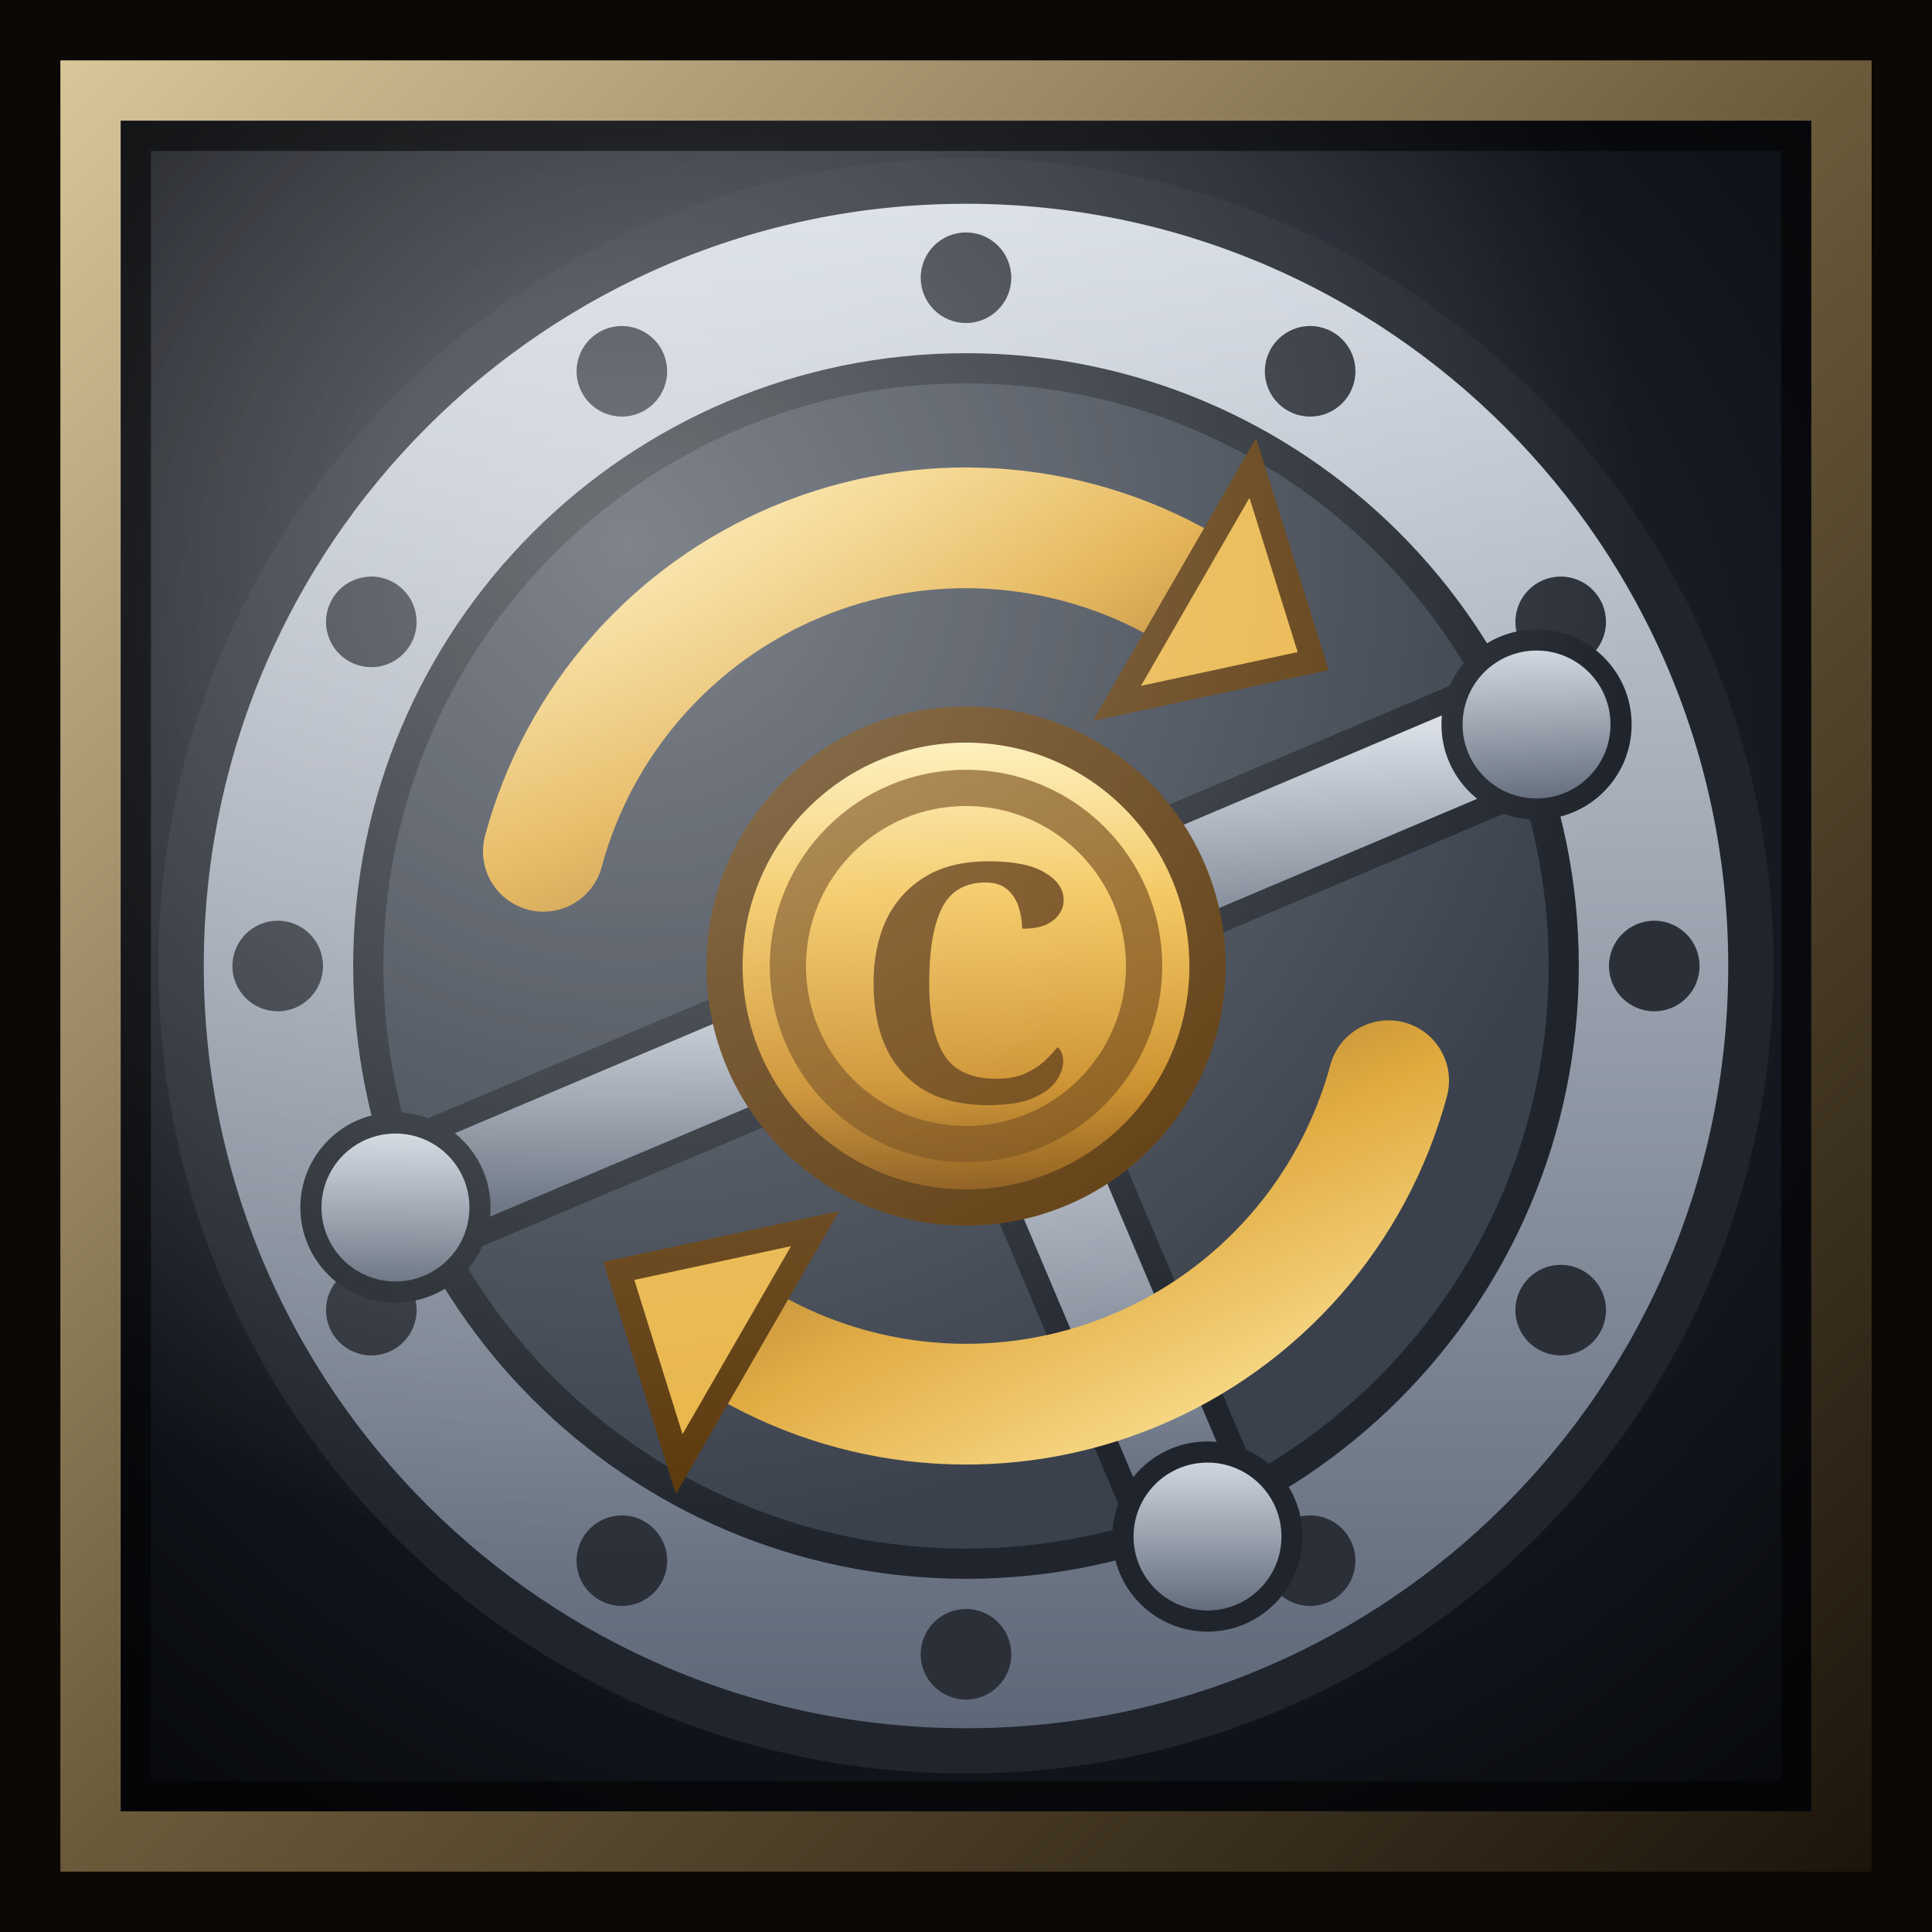
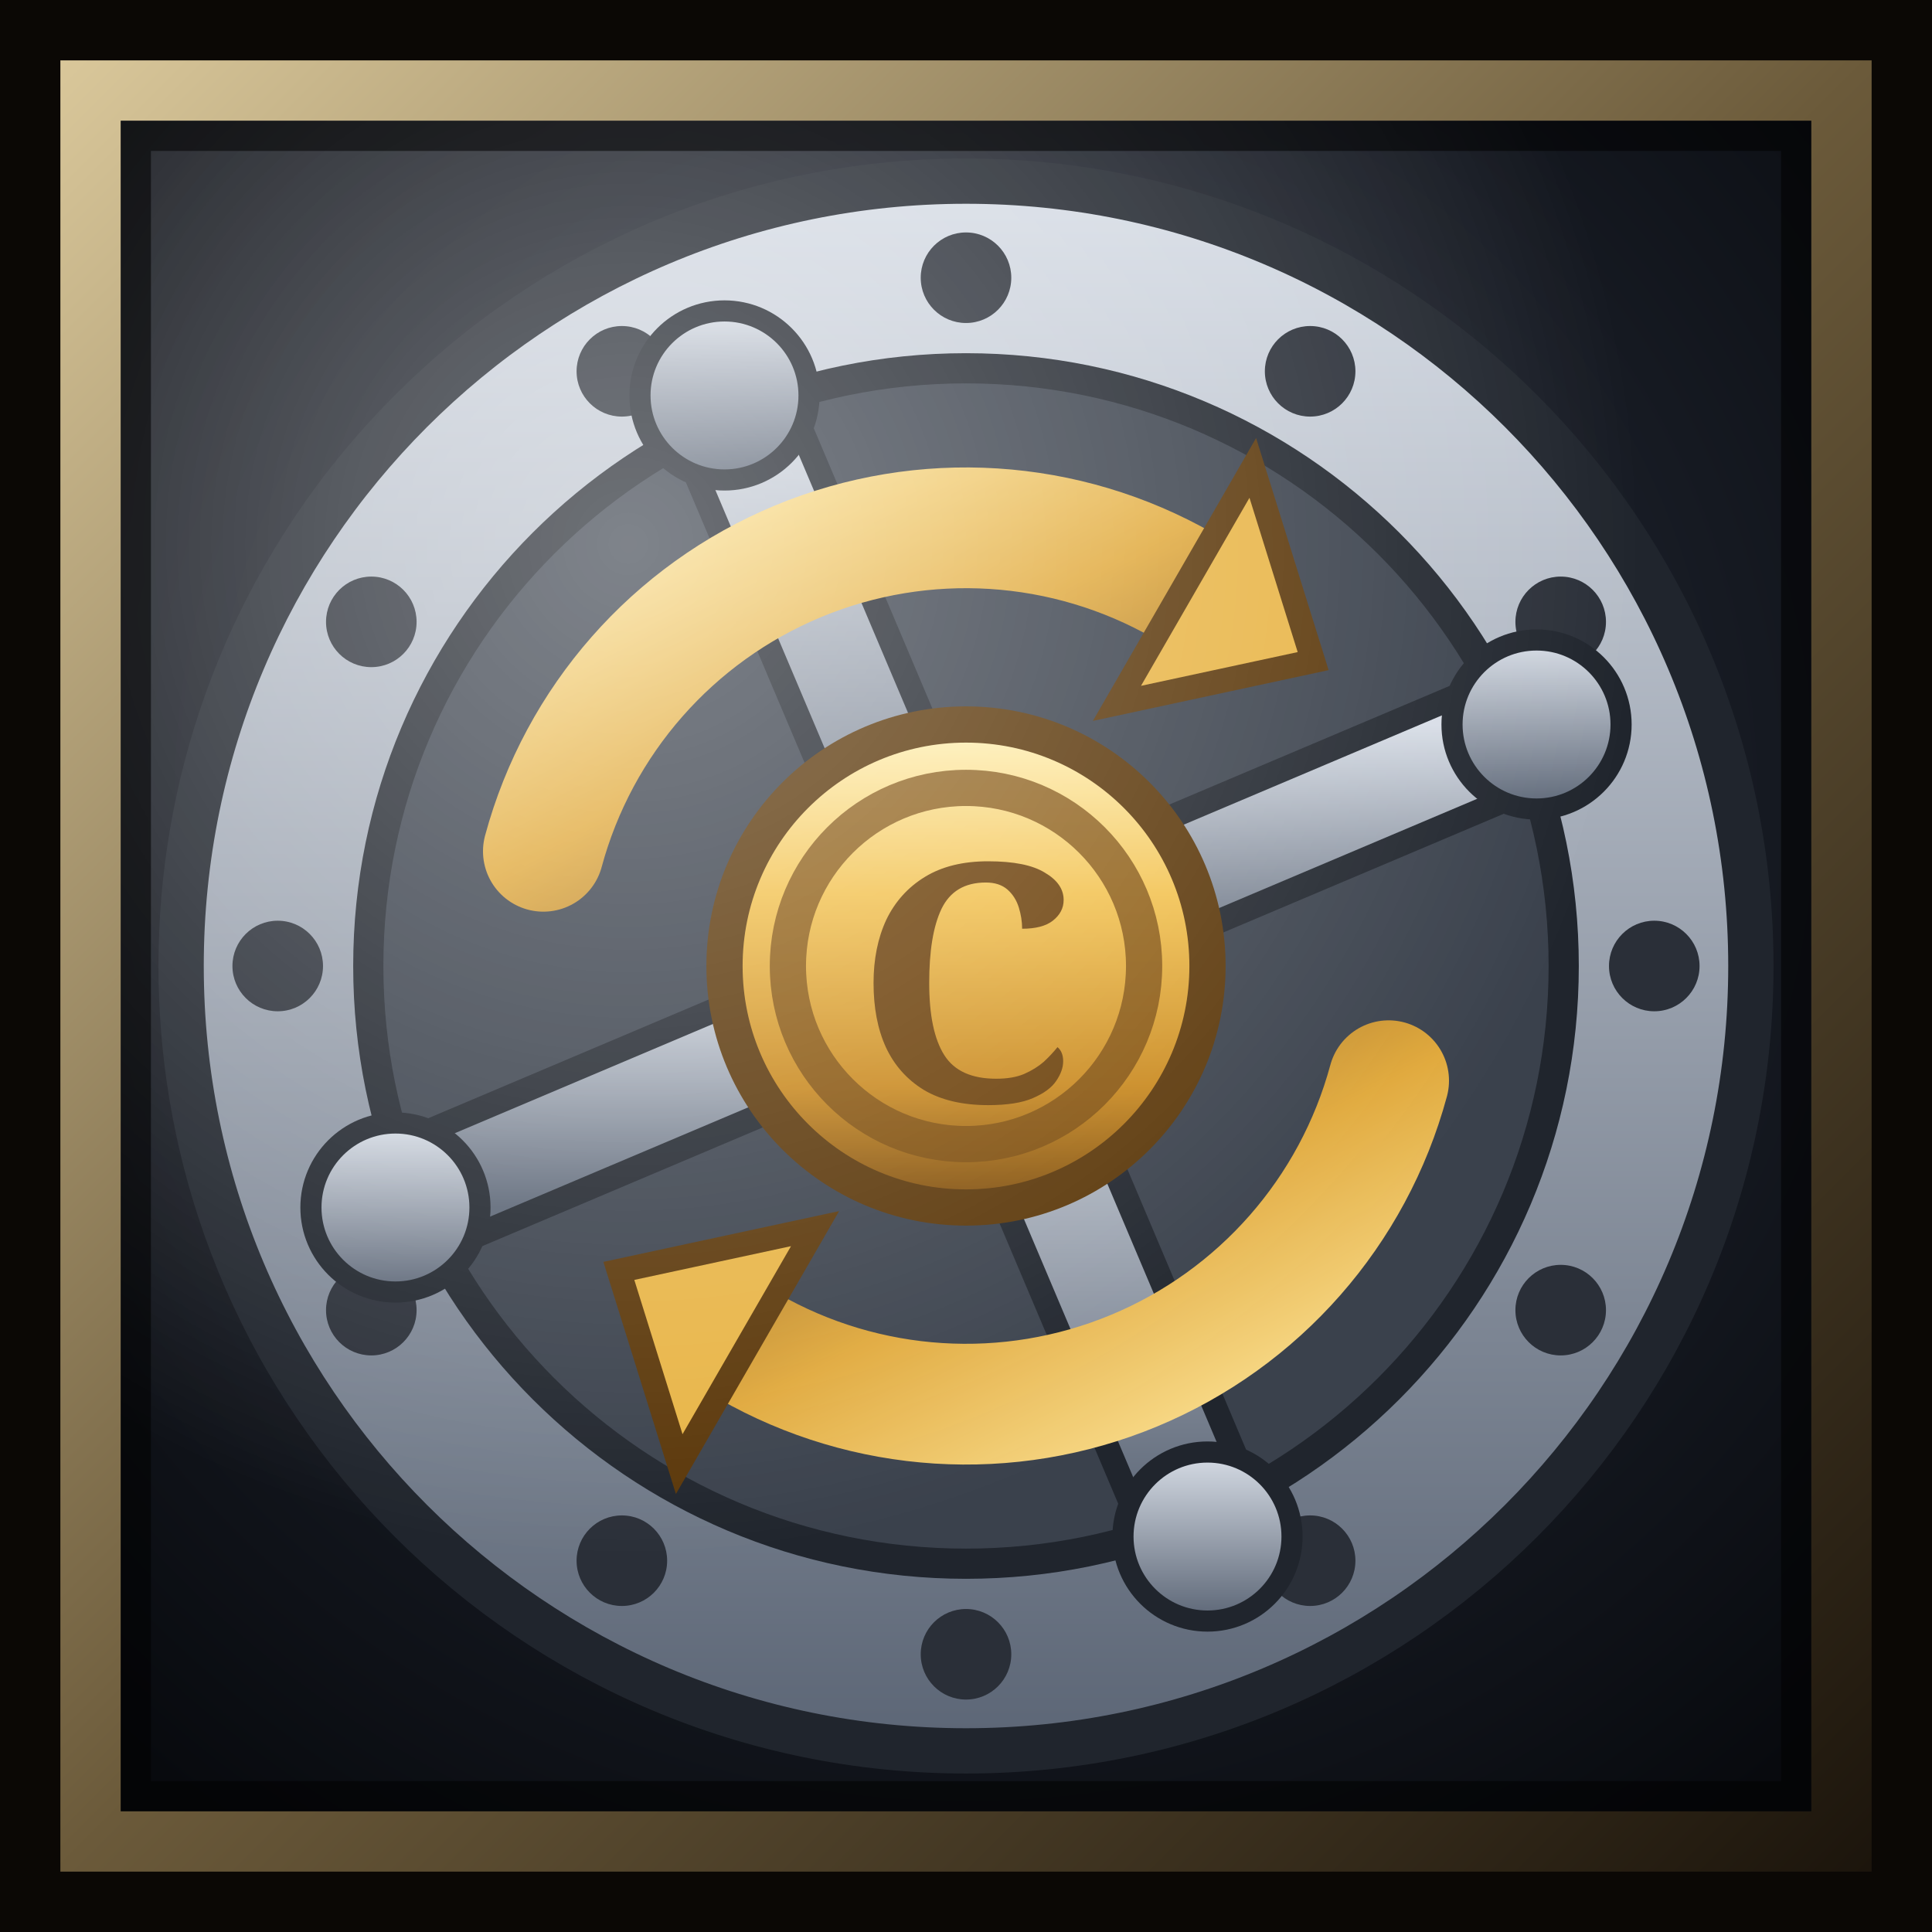
<svg xmlns="http://www.w3.org/2000/svg" viewBox="0 0 64 64">
  <defs>
    <linearGradient id="gold" x1="0" y1="0" x2="0" y2="1">
      <stop offset="0" stop-color="#fff1b8" />
      <stop offset=".35" stop-color="#f2c14e" />
      <stop offset=".75" stop-color="#c8871c" />
      <stop offset="1" stop-color="#7a4a0c" />
    </linearGradient>
    <linearGradient id="goldH" x1="0" y1="0" x2="1" y2="1">
      <stop offset="0" stop-color="#ffe9a0" />
      <stop offset=".5" stop-color="#e0a83a" />
      <stop offset="1" stop-color="#8a560f" />
    </linearGradient>
    <linearGradient id="bevel" x1="0" y1="0" x2="1" y2="1">
      <stop offset="0" stop-color="#d9c79a" />
      <stop offset=".5" stop-color="#6b5a3a" />
      <stop offset="1" stop-color="#1c150c" />
    </linearGradient>
    <linearGradient id="wax" x1="0" y1="0" x2="0" y2="1">
      <stop offset="0" stop-color="#e2574a" />
      <stop offset="1" stop-color="#7d1a14" />
    </linearGradient>
    <linearGradient id="leather" x1="0" y1="0" x2="0" y2="1">
      <stop offset="0" stop-color="#a9683a" />
      <stop offset="1" stop-color="#4a2712" />
    </linearGradient>
    <linearGradient id="wood" x1="0" y1="0" x2="0" y2="1">
      <stop offset="0" stop-color="#8a5a32" />
      <stop offset="1" stop-color="#3b2312" />
    </linearGradient>
    <linearGradient id="paper" x1="0" y1="0" x2="0" y2="1">
      <stop offset="0" stop-color="#f4e6c2" />
      <stop offset="1" stop-color="#c9ad74" />
    </linearGradient>
    <linearGradient id="steel" x1="0" y1="0" x2="0" y2="1">
      <stop offset="0" stop-color="#d7dde6" />
      <stop offset="1" stop-color="#5b6575" />
    </linearGradient>
    <radialGradient id="shine" cx=".3" cy=".25" r=".6">
      <stop offset="0" stop-color="#fff" stop-opacity=".35" />
      <stop offset="1" stop-color="#fff" stop-opacity="0" />
    </radialGradient>
  </defs>
  <radialGradient id="bg" cx=".5" cy=".4" r=".75">
    <stop offset="0" stop-color="#2c3342" />
    <stop offset="1" stop-color="#080a0e" />
  </radialGradient>
  <rect width="64" height="64" fill="#0b0805" />
  <rect x="2" y="2" width="60" height="60" fill="url(#bevel)" />
  <rect x="4" y="4" width="56" height="56" fill="url(#bg)" />
  <circle cx="32" cy="32" r="26" fill="url(#steel)" stroke="#20252d" stroke-width="1.5" />
  <circle cx="54.8" cy="32.0" r="1.5" fill="#2a2f38" />
  <circle cx="51.7" cy="43.4" r="1.5" fill="#2a2f38" />
  <circle cx="43.4" cy="51.7" r="1.5" fill="#2a2f38" />
  <circle cx="32.0" cy="54.8" r="1.5" fill="#2a2f38" />
  <circle cx="20.6" cy="51.7" r="1.5" fill="#2a2f38" />
  <circle cx="12.3" cy="43.4" r="1.5" fill="#2a2f38" />
  <circle cx="9.2" cy="32.0" r="1.5" fill="#2a2f38" />
  <circle cx="12.3" cy="20.6" r="1.5" fill="#2a2f38" />
  <circle cx="20.6" cy="12.3" r="1.5" fill="#2a2f38" />
  <circle cx="32.0" cy="9.2" r="1.5" fill="#2a2f38" />
  <circle cx="43.4" cy="12.3" r="1.5" fill="#2a2f38" />
  <circle cx="51.7" cy="20.6" r="1.5" fill="#2a2f38" />
  <circle cx="32" cy="32" r="19.8" fill="#3a414c" stroke="#20252d" stroke-width="1" />
  <line x1="32" y1="32" x2="13.1" y2="40.0" stroke="#20252d" stroke-width="4.6" stroke-linecap="round" />
  <line x1="32" y1="32" x2="13.1" y2="40.0" stroke="url(#steel)" stroke-width="3" stroke-linecap="round" />
  <circle cx="13.1" cy="40.0" r="2.8" fill="url(#steel)" stroke="#20252d" stroke-width=".7" />
  <line x1="32" y1="32" x2="50.9" y2="24.0" stroke="#20252d" stroke-width="4.6" stroke-linecap="round" />
  <line x1="32" y1="32" x2="50.9" y2="24.0" stroke="url(#steel)" stroke-width="3" stroke-linecap="round" />
  <circle cx="50.9" cy="24.0" r="2.8" fill="url(#steel)" stroke="#20252d" stroke-width=".7" />
  <line x1="32" y1="32" x2="40.0" y2="50.9" stroke="#20252d" stroke-width="4.6" stroke-linecap="round" />
  <line x1="32" y1="32" x2="40.0" y2="50.9" stroke="url(#steel)" stroke-width="3" stroke-linecap="round" />
  <circle cx="40.0" cy="50.9" r="2.8" fill="url(#steel)" stroke="#20252d" stroke-width=".7" />
+   <line x1="32" y1="32" x2="24.0" y2="13.1" stroke="#20252d" stroke-width="4.6" stroke-linecap="round" />
+   <line x1="32" y1="32" x2="24.0" y2="13.1" stroke="url(#steel)" stroke-width="3" stroke-linecap="round" />
+   <circle cx="24.0" cy="13.1" r="2.8" fill="url(#steel)" stroke="#20252d" stroke-width=".7" />
  <g transform="rotate(0 32 32)">
    <path d="M18.0 28.2 A14.5 14.5 0 0 1 39.2 19.4" fill="none" stroke="url(#goldH)" stroke-width="4" stroke-linecap="round" />
    <polygon points="43.5,21.9 41.5,15.5 37.0,23.3" fill="#e8b445" stroke="#5a3608" stroke-width=".8" />
  </g>
  <g transform="rotate(180 32 32)">
    <path d="M18.0 28.2 A14.5 14.5 0 0 1 39.2 19.4" fill="none" stroke="url(#goldH)" stroke-width="4" stroke-linecap="round" />
    <polygon points="43.5,21.9 41.5,15.5 37.0,23.3" fill="#e8b445" stroke="#5a3608" stroke-width=".8" />
  </g>
  <circle cx="32" cy="32" r="8" fill="url(#gold)" stroke="#5a3608" stroke-width="1.2" />
  <circle cx="32" cy="32" r="5.9" fill="none" stroke="#7a4a0c" stroke-width="1.2" stroke-opacity=".8" />
  <text x="32" y="36.5" font-family="Georgia,serif" font-weight="bold" font-size="11" text-anchor="middle" fill="#6b3f08">C</text>
  <rect x="4" y="4" width="56" height="56" fill="url(#shine)" />
  <rect x="4.5" y="4.5" width="55" height="55" fill="none" stroke="#000" stroke-opacity=".55" stroke-width="1" />
</svg>
